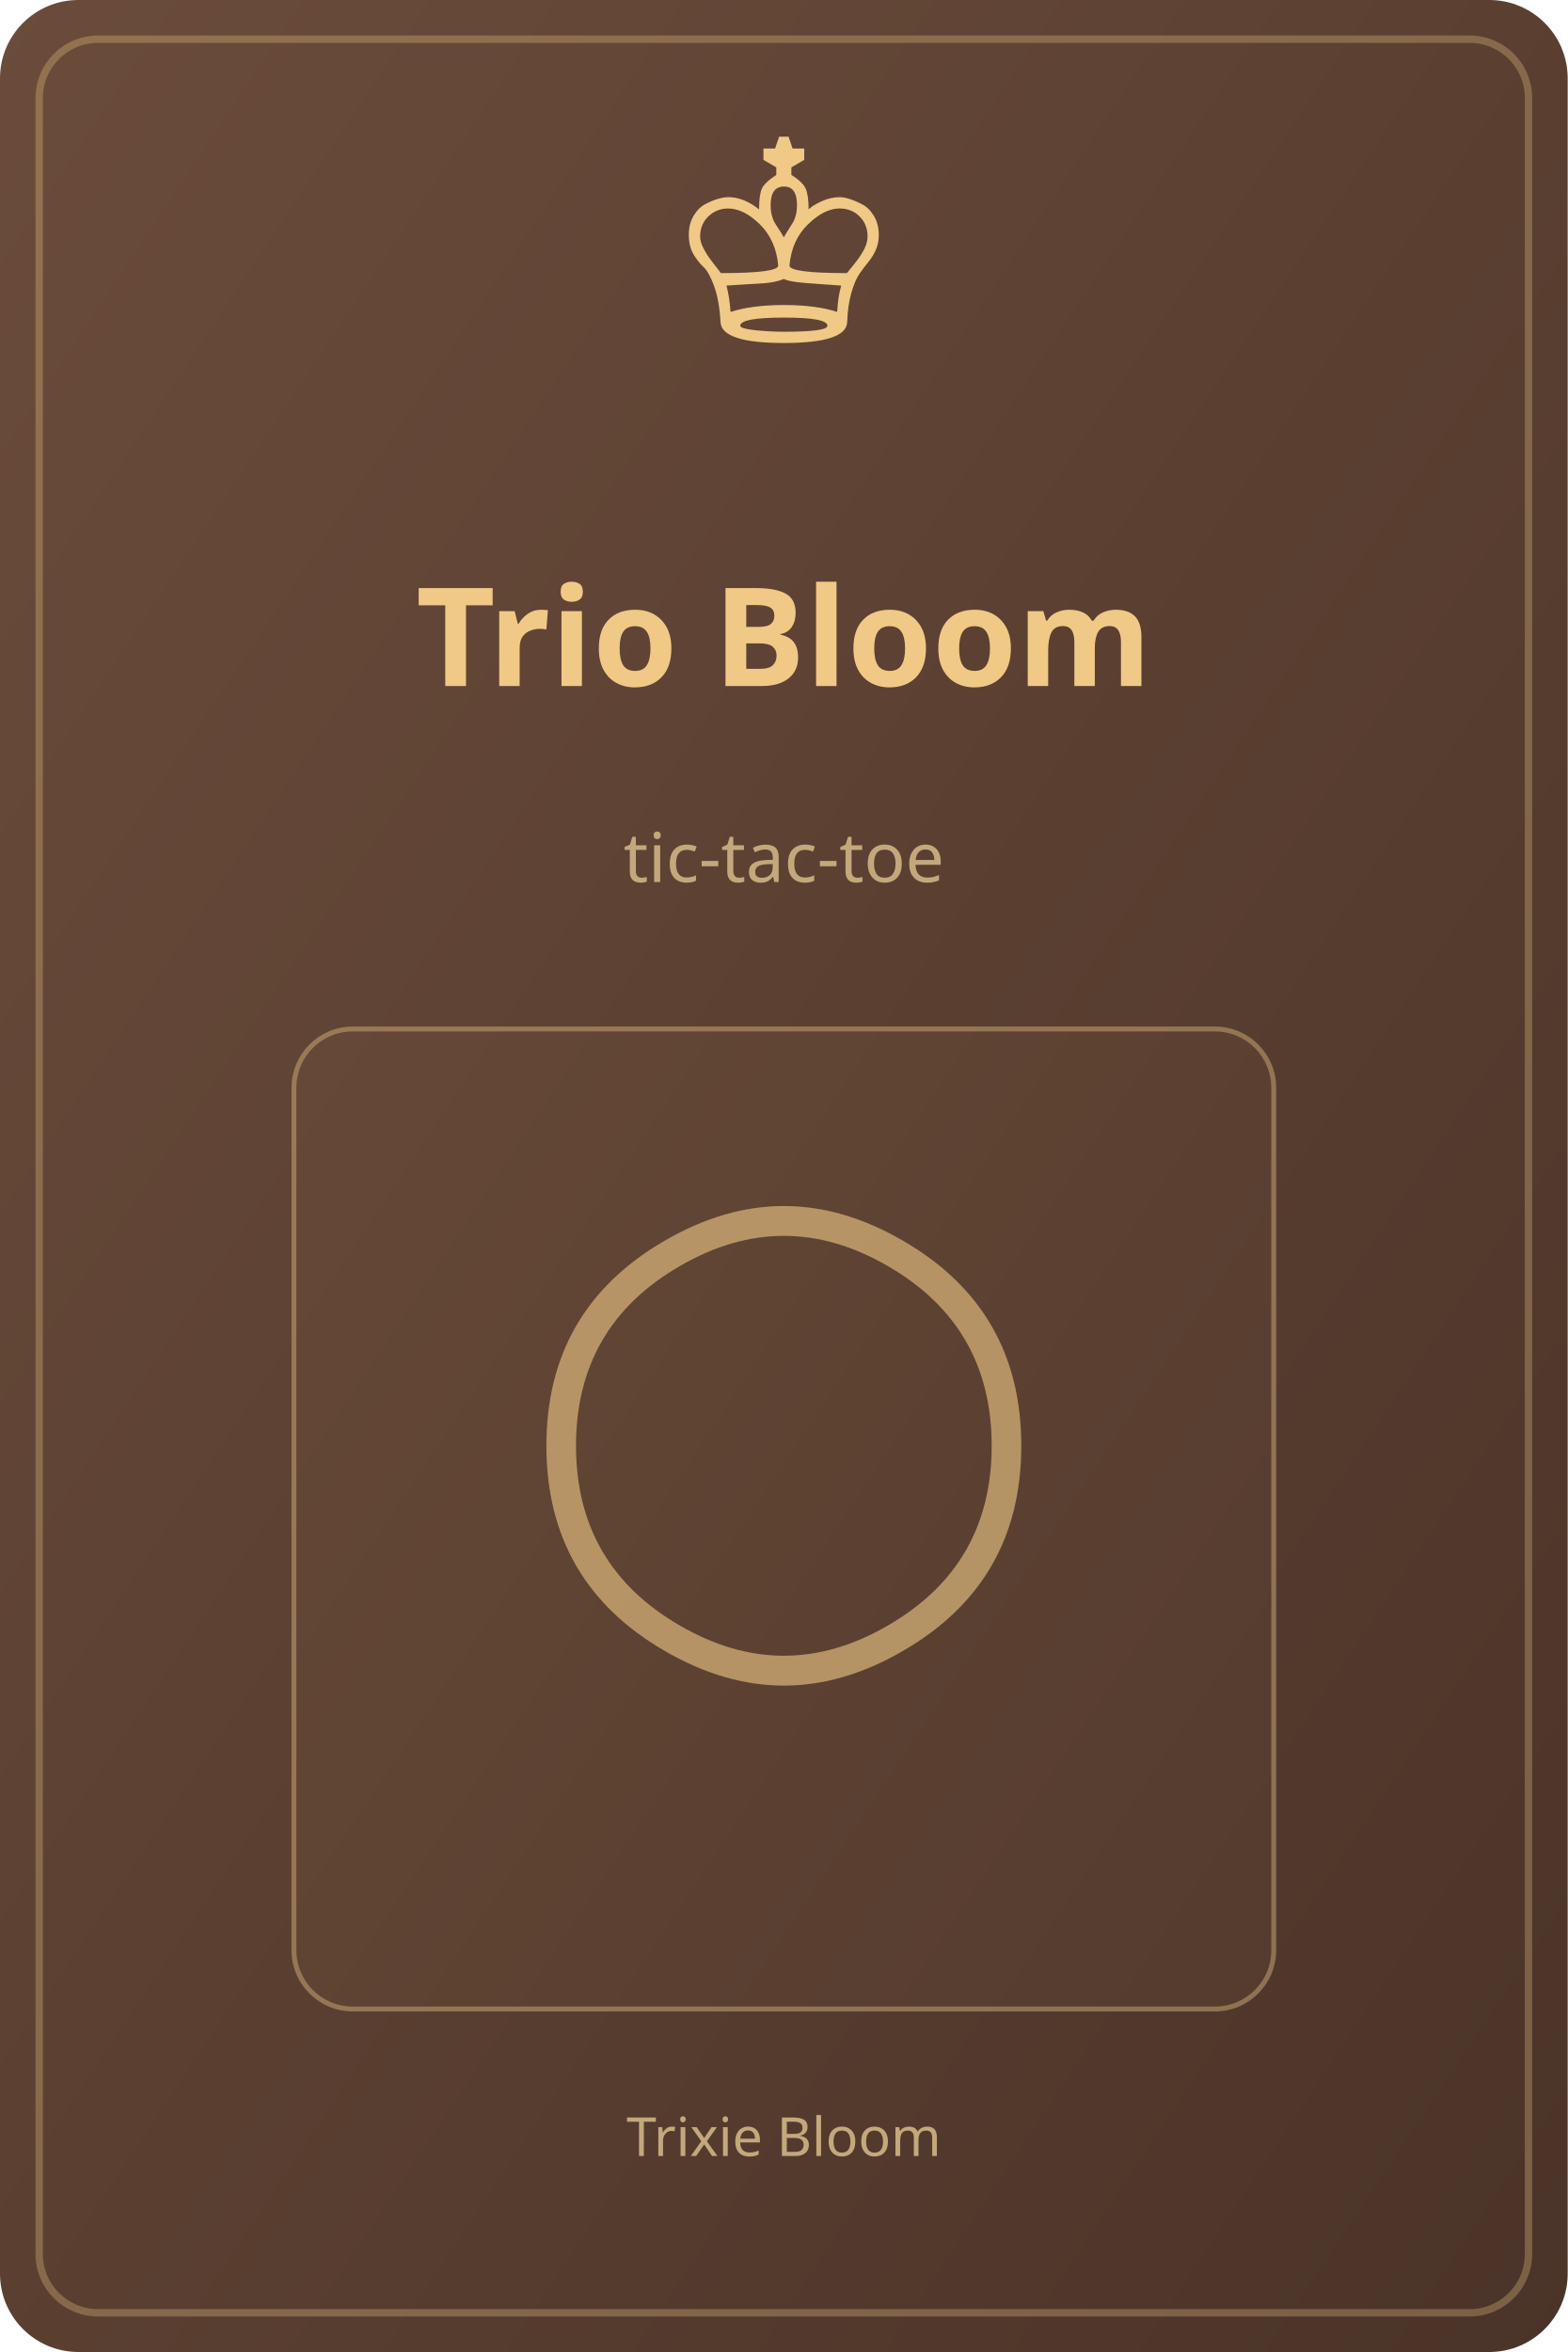
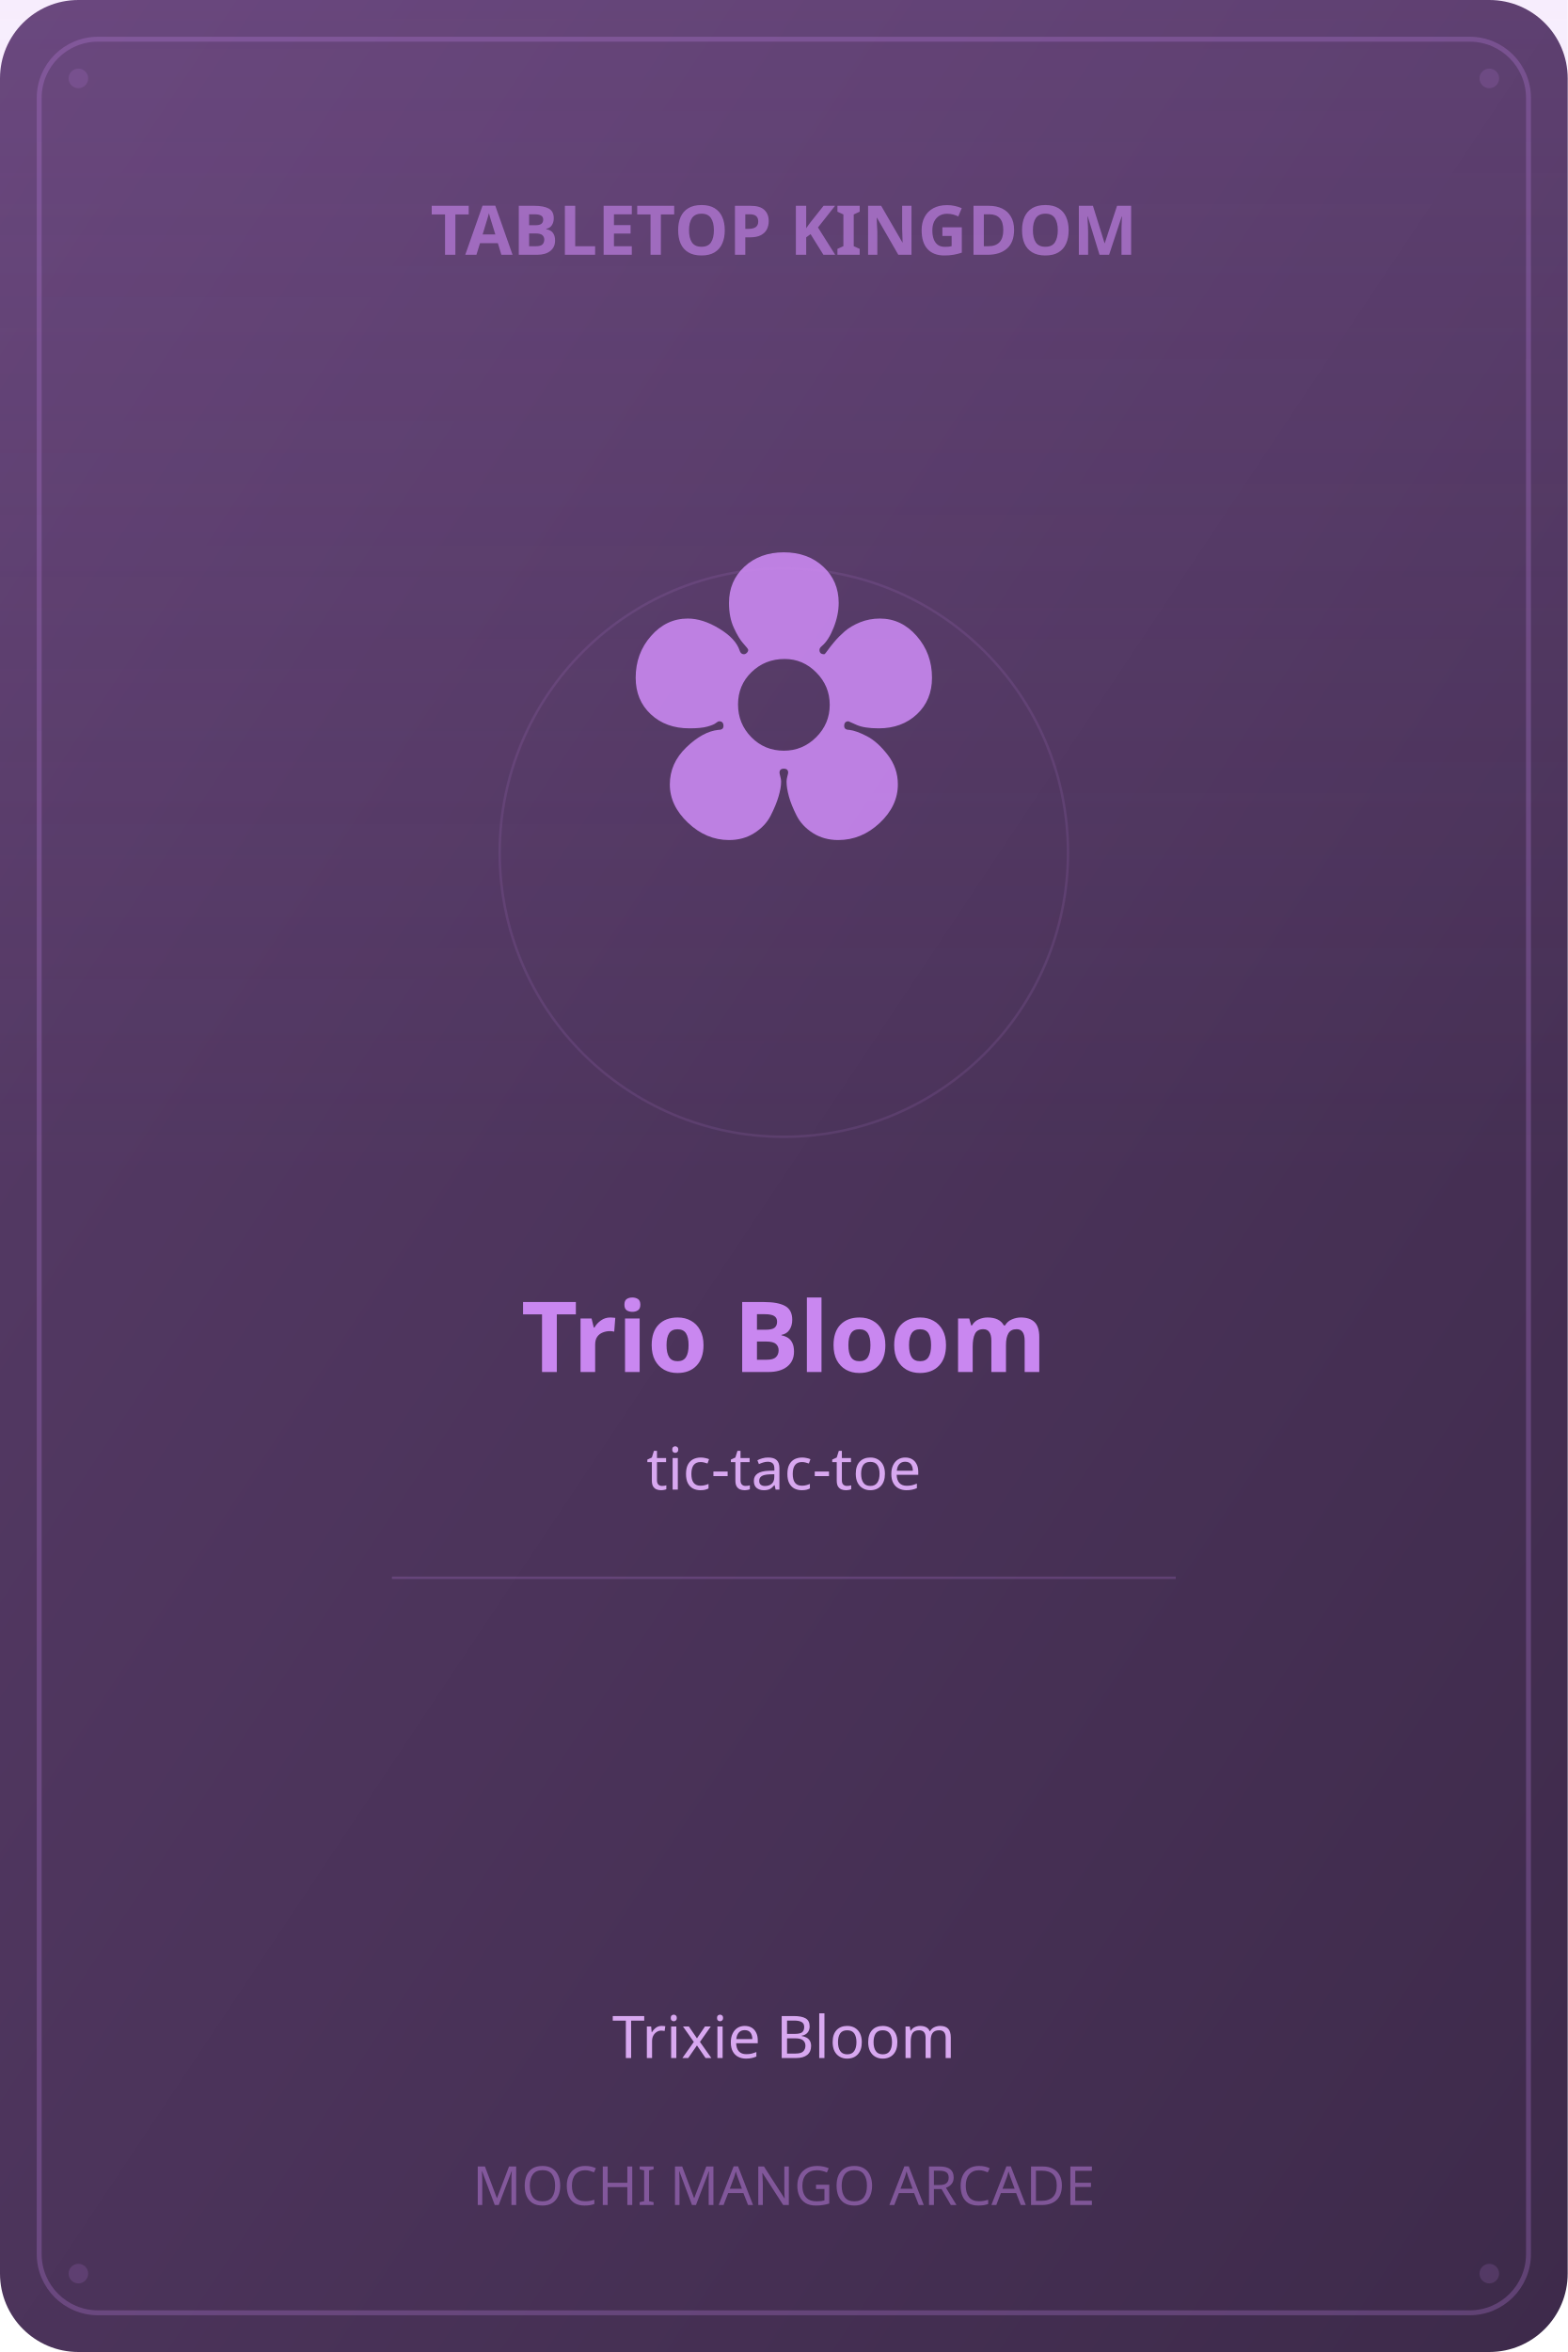
<svg xmlns="http://www.w3.org/2000/svg" viewBox="0 0 320 480">
  <defs>
    <linearGradient id="bg" x1="0" y1="0" x2="1" y2="1">
-       <stop offset="0%" stop-color="#6b4c3b" />
-       <stop offset="100%" stop-color="#4a3328" />
+       <stop offset="0%" stop-color="#5a3d6b" />
+       <stop offset="100%" stop-color="#3d2a4a" />
+     </linearGradient>
+     <linearGradient id="glow" x1=".5" y1="0" x2=".5" y2="1">
+       <stop offset="0%" stop-color="#c987f0" stop-opacity=".15" />
+       <stop offset="100%" stop-color="#c987f0" stop-opacity="0" />
    </linearGradient>
  </defs>
  <rect width="320" height="480" rx="16" fill="url(#bg)" />
-   <rect x="8" y="8" width="304" height="464" rx="12" fill="none" stroke="#f0c987" stroke-width="1.5" opacity=".3" />
-   <text x="160" y="70" text-anchor="middle" fill="#f0c987" font-size="64" font-family="serif">♔</text>
-   <text x="160" y="140" text-anchor="middle" fill="#f0c987" font-size="28" font-weight="bold" font-family="Outfit,sans-serif">Trio Bloom</text>
-   <text x="160" y="180" text-anchor="middle" fill="#c4a87c" font-size="14" font-family="Outfit,sans-serif">tic-tac-toe</text>
-   <rect x="60" y="210" width="200" height="200" rx="12" fill="rgba(240,201,135,.08)" stroke="#f0c987" stroke-width="1" opacity=".4" />
-   <text x="160" y="320" text-anchor="middle" fill="#f0c987" font-size="96" font-family="serif" opacity=".6">◯</text>
-   <text x="160" y="440" text-anchor="middle" fill="#c4a87c" font-size="11" font-family="Outfit,sans-serif">Trixie Bloom</text>
+   <rect x="8" y="8" width="304" height="464" rx="12" fill="none" stroke="#c987f0" stroke-width="1" opacity=".25" />
+   <rect x="0" y="0" width="320" height="240" fill="url(#glow)" />
+   <text x="160" y="52" text-anchor="middle" fill="#c987f0" font-size="14" font-weight="600" font-family="Outfit,sans-serif" opacity=".6">TABLETOP KINGDOM</text>
+   <g transform="translate(160,170)">
+     <text y="0" text-anchor="middle" fill="#c987f0" font-size="80" font-family="serif" opacity=".9">✿</text>
+     <circle cx="0" cy="4" r="58" fill="none" stroke="#c987f0" stroke-width=".5" opacity=".12" />
+   </g>
+   <text x="160" y="280" text-anchor="middle" fill="#c987f0" font-size="20" font-weight="700" font-family="Fredoka,Outfit,sans-serif">Trio Bloom</text>
+   <text x="160" y="304" text-anchor="middle" fill="#d8a8f0" font-size="12" font-family="Outfit,sans-serif" text-transform="uppercase">tic-tac-toe</text>
+   <line x1="80" y1="322" x2="240" y2="322" stroke="#c987f0" stroke-width=".5" opacity=".2" />
+   <text x="160" y="420" text-anchor="middle" fill="#d8a8f0" font-size="12" font-family="Outfit,sans-serif">Trixie Bloom</text>
+   <text x="160" y="450" text-anchor="middle" fill="#c987f0" font-size="11" font-family="Outfit,sans-serif" opacity=".45">MOCHI MANGO ARCADE</text>
+   <circle cx="16" cy="16" r="2" fill="#c987f0" opacity=".15" />
+   <circle cx="304" cy="16" r="2" fill="#c987f0" opacity=".15" />
+   <circle cx="16" cy="464" r="2" fill="#c987f0" opacity=".15" />
+   <circle cx="304" cy="464" r="2" fill="#c987f0" opacity=".15" />
</svg>
